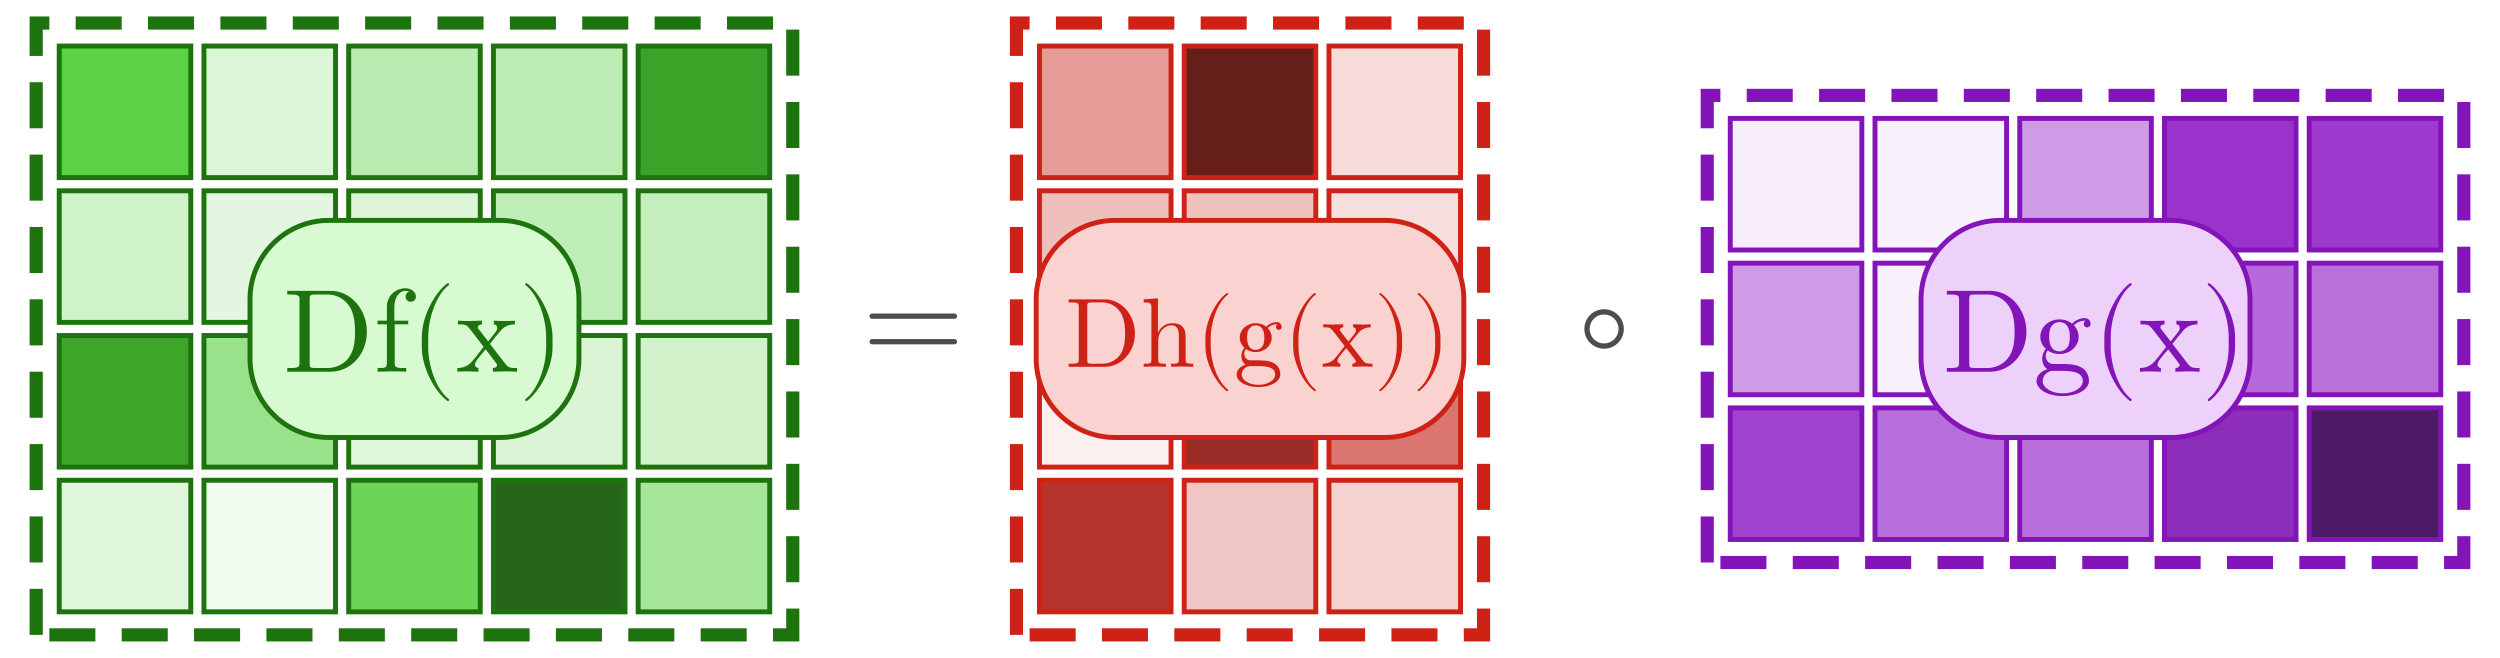
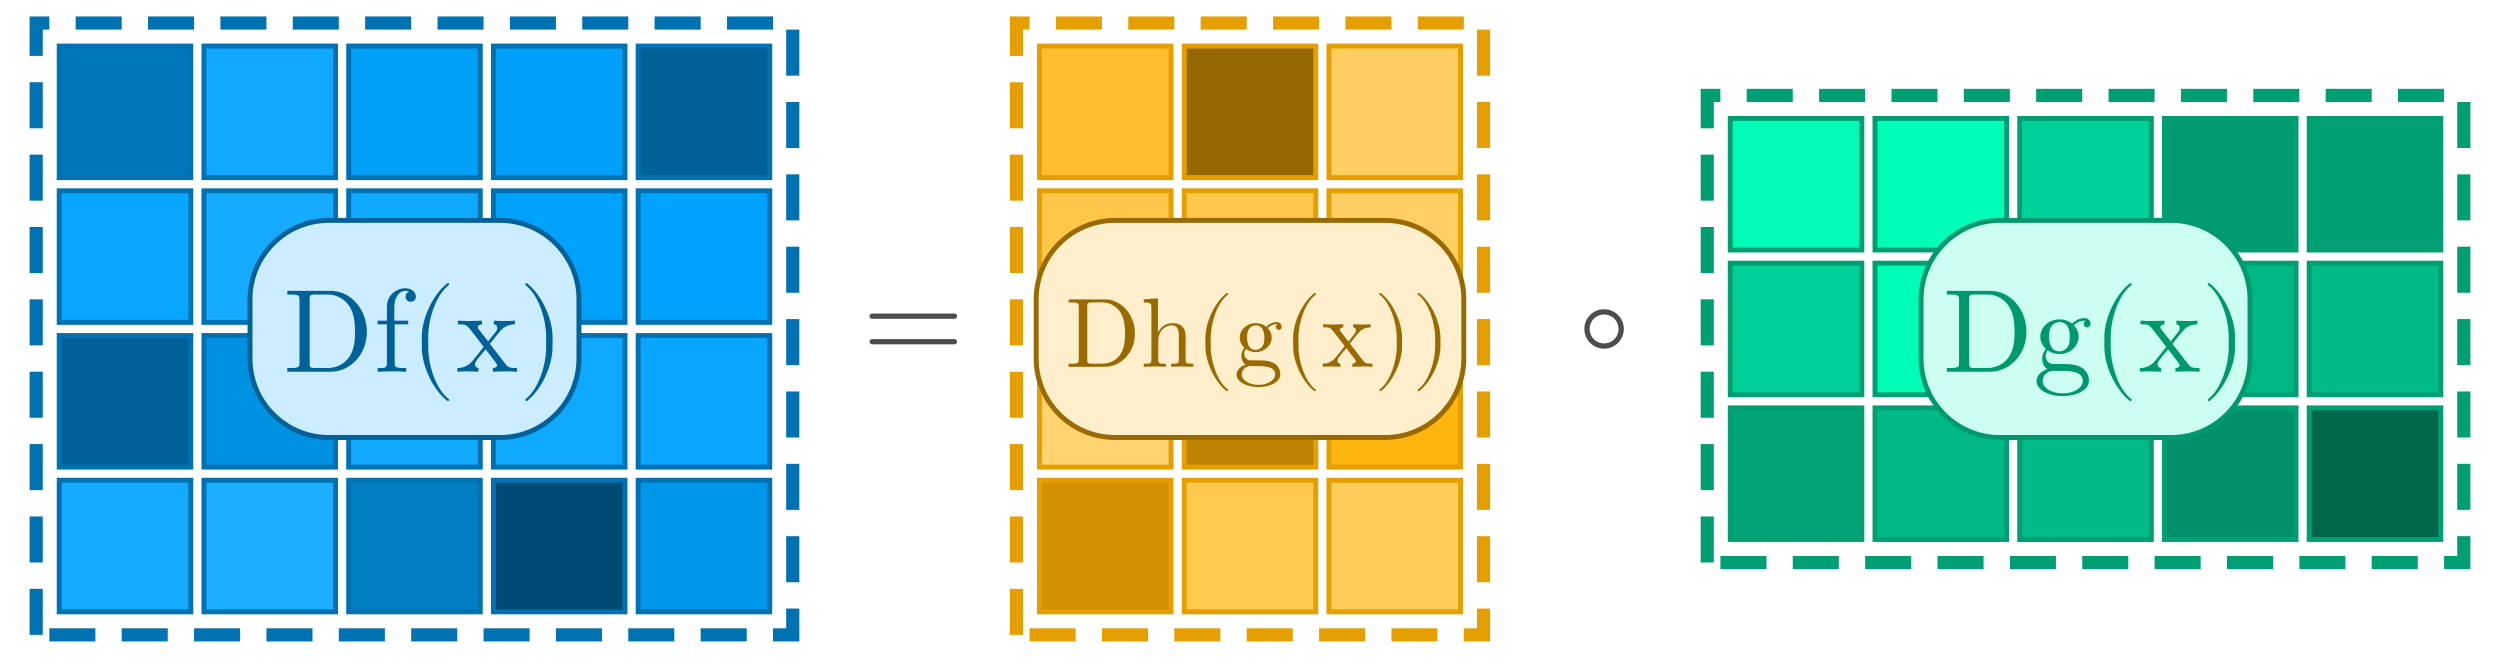
<svg xmlns="http://www.w3.org/2000/svg" xmlns:xlink="http://www.w3.org/1999/xlink" width="380" height="100" viewBox="0 0 380 100">
  <defs>
    <g>
      <g id="glyph-0-0">
        <path d="M 14.441 -6.941 C 14.441 -7.16 14.262 -7.34 14.039 -7.34 L 1.52 -7.34 C 1.301 -7.34 1.121 -7.16 1.121 -6.941 C 1.121 -6.719 1.301 -6.539 1.52 -6.539 L 14.039 -6.539 C 14.262 -6.539 14.441 -6.719 14.441 -6.941 Z M 14.441 -3.059 C 14.441 -3.281 14.262 -3.461 14.039 -3.461 L 1.52 -3.461 C 1.301 -3.461 1.121 -3.281 1.121 -3.059 C 1.121 -2.84 1.301 -2.66 1.52 -2.66 L 14.039 -2.66 C 14.262 -2.66 14.441 -2.84 14.441 -3.059 Z M 14.441 -3.059 " />
      </g>
      <g id="glyph-0-1">
        <path d="M 7.121 -5 C 7.121 -6.66 5.781 -8 4.121 -8 C 2.461 -8 1.121 -6.66 1.121 -5 C 1.121 -3.34 2.461 -2 4.121 -2 C 5.781 -2 7.121 -3.34 7.121 -5 Z M 6.32 -5 C 6.32 -3.781 5.34 -2.801 4.121 -2.801 C 2.898 -2.801 1.922 -3.781 1.922 -5 C 1.922 -6.219 2.898 -7.199 4.121 -7.199 C 5.34 -7.199 6.32 -6.219 6.32 -5 Z M 6.32 -5 " />
      </g>
      <g id="glyph-1-0">
        <path d="M 12.727 -6.047 C 12.727 -9.469 10.297 -12.293 7.219 -12.293 L 0.629 -12.293 L 0.629 -11.734 L 1.062 -11.734 C 2.449 -11.734 2.484 -11.539 2.484 -10.891 L 2.484 -1.402 C 2.484 -0.758 2.449 -0.559 1.062 -0.559 L 0.629 -0.559 L 0.629 0 L 7.219 0 C 10.242 0 12.727 -2.664 12.727 -6.047 Z M 10.926 -6.047 C 10.926 -4.051 10.586 -2.969 9.938 -2.09 C 9.574 -1.602 8.551 -0.559 6.73 -0.559 L 4.914 -0.559 C 4.066 -0.559 4.031 -0.684 4.031 -1.277 L 4.031 -11.016 C 4.031 -11.609 4.066 -11.734 4.914 -11.734 L 6.715 -11.734 C 7.828 -11.734 9.07 -11.34 9.988 -10.062 C 10.766 -9 10.926 -7.453 10.926 -6.047 Z M 10.926 -6.047 " />
      </g>
      <g id="glyph-1-1">
        <path d="M 6.426 -11.43 C 6.426 -12.098 5.762 -12.691 4.805 -12.691 C 3.547 -12.691 2.016 -11.734 2.016 -9.828 L 2.016 -7.758 L 0.594 -7.758 L 0.594 -7.199 L 2.016 -7.199 L 2.016 -1.367 C 2.016 -0.559 1.816 -0.559 0.613 -0.559 L 0.613 0 L 2.664 -0.055 C 3.383 -0.055 4.23 -0.055 4.949 0 L 4.949 -0.559 L 4.57 -0.559 C 3.238 -0.559 3.203 -0.758 3.203 -1.402 L 3.203 -7.199 L 5.258 -7.199 L 5.258 -7.758 L 3.148 -7.758 L 3.148 -9.848 C 3.148 -11.43 4.016 -12.293 4.805 -12.293 C 4.859 -12.293 5.129 -12.293 5.398 -12.168 C 5.184 -12.098 4.859 -11.863 4.859 -11.41 C 4.859 -10.996 5.148 -10.637 5.633 -10.637 C 6.156 -10.637 6.426 -10.996 6.426 -11.43 Z M 6.426 -11.43 " />
      </g>
      <g id="glyph-1-2">
        <path d="M 5.977 4.285 C 5.977 4.23 5.941 4.176 5.902 4.141 C 4.031 2.734 2.789 -0.863 2.789 -3.742 L 2.789 -5.258 C 2.789 -8.137 4.031 -11.734 5.902 -13.141 C 5.941 -13.176 5.977 -13.23 5.977 -13.285 C 5.977 -13.375 5.887 -13.465 5.797 -13.465 C 5.762 -13.465 5.723 -13.445 5.688 -13.43 C 3.707 -11.934 1.816 -8.336 1.816 -5.258 L 1.816 -3.742 C 1.816 -0.664 3.707 2.934 5.688 4.43 C 5.723 4.445 5.762 4.465 5.797 4.465 C 5.887 4.465 5.977 4.375 5.977 4.285 Z M 5.977 4.285 " />
      </g>
      <g id="glyph-1-3">
        <path d="M 9.289 0 L 9.289 -0.559 C 8.316 -0.559 7.992 -0.594 7.578 -1.117 L 5.164 -4.23 C 5.707 -4.914 6.391 -5.797 6.82 -6.266 C 7.379 -6.91 8.117 -7.184 8.965 -7.199 L 8.965 -7.758 C 8.496 -7.723 7.957 -7.703 7.488 -7.703 C 6.949 -7.703 5.992 -7.738 5.762 -7.758 L 5.762 -7.199 C 6.137 -7.164 6.281 -6.93 6.281 -6.641 C 6.281 -6.355 6.102 -6.121 6.012 -6.012 L 4.895 -4.609 L 3.492 -6.426 C 3.328 -6.605 3.328 -6.641 3.328 -6.75 C 3.328 -7.02 3.602 -7.184 3.961 -7.199 L 3.961 -7.758 L 2.016 -7.703 C 1.637 -7.703 0.793 -7.723 0.305 -7.758 L 0.305 -7.199 C 1.566 -7.199 1.586 -7.184 2.43 -6.102 L 4.211 -3.781 C 3.367 -2.699 3.367 -2.664 2.52 -1.637 C 1.656 -0.594 0.594 -0.559 0.215 -0.559 L 0.215 0 C 0.684 -0.035 1.242 -0.055 1.711 -0.055 L 3.422 0 L 3.422 -0.559 C 3.023 -0.613 2.898 -0.848 2.898 -1.117 C 2.898 -1.512 3.422 -2.105 4.52 -3.402 L 5.887 -1.602 C 6.031 -1.402 6.266 -1.117 6.266 -1.008 C 6.266 -0.848 6.102 -0.574 5.617 -0.559 L 5.617 0 L 7.559 -0.055 C 8.047 -0.055 8.746 -0.035 9.289 0 Z M 9.289 0 " />
      </g>
      <g id="glyph-1-4">
        <path d="M 5.184 -3.742 L 5.184 -5.258 C 5.184 -8.336 3.293 -11.934 1.312 -13.43 C 1.277 -13.445 1.242 -13.465 1.207 -13.465 C 1.117 -13.465 1.027 -13.375 1.027 -13.285 C 1.027 -13.23 1.062 -13.176 1.098 -13.141 C 2.969 -11.734 4.211 -8.137 4.211 -5.258 L 4.211 -3.742 C 4.211 -0.863 2.969 2.734 1.098 4.141 C 1.062 4.176 1.027 4.23 1.027 4.285 C 1.027 4.375 1.117 4.465 1.207 4.465 C 1.242 4.465 1.277 4.445 1.312 4.43 C 3.293 2.934 5.184 -0.664 5.184 -3.742 Z M 5.184 -3.742 " />
      </g>
      <g id="glyph-1-5">
        <path d="M 8.73 -7.273 C 8.73 -7.578 8.516 -8.152 7.812 -8.152 C 7.453 -8.152 6.66 -8.047 5.902 -7.309 C 5.148 -7.902 4.391 -7.957 3.996 -7.957 C 2.32 -7.957 1.078 -6.715 1.078 -5.328 C 1.078 -4.535 1.477 -3.852 1.926 -3.473 C 1.691 -3.203 1.367 -2.609 1.367 -1.98 C 1.367 -1.422 1.602 -0.738 2.16 -0.379 C 1.078 -0.07 0.504 0.703 0.504 1.422 C 0.504 2.719 2.285 3.707 4.48 3.707 C 6.605 3.707 8.477 2.789 8.477 1.387 C 8.477 0.758 8.227 -0.16 7.309 -0.664 C 6.355 -1.172 5.309 -1.172 4.211 -1.172 C 3.762 -1.172 2.988 -1.172 2.863 -1.188 C 2.285 -1.262 1.906 -1.816 1.906 -2.395 C 1.906 -2.465 1.906 -2.879 2.215 -3.238 C 2.914 -2.734 3.652 -2.684 3.996 -2.684 C 5.672 -2.684 6.91 -3.926 6.91 -5.309 C 6.91 -5.977 6.625 -6.641 6.176 -7.055 C 6.82 -7.668 7.469 -7.758 7.793 -7.758 C 7.793 -7.758 7.922 -7.758 7.973 -7.738 C 7.777 -7.668 7.688 -7.469 7.688 -7.254 C 7.688 -6.949 7.922 -6.73 8.207 -6.73 C 8.387 -6.73 8.73 -6.859 8.73 -7.273 Z M 5.562 -5.328 C 5.562 -4.844 5.543 -4.266 5.273 -3.816 C 5.129 -3.602 4.715 -3.098 3.996 -3.098 C 2.43 -3.098 2.43 -4.895 2.43 -5.309 C 2.43 -5.797 2.449 -6.371 2.719 -6.82 C 2.863 -7.039 3.277 -7.543 3.996 -7.543 C 5.562 -7.543 5.562 -5.742 5.562 -5.328 Z M 7.543 1.422 C 7.543 2.395 6.266 3.293 4.5 3.293 C 2.684 3.293 1.441 2.375 1.441 1.422 C 1.441 0.594 2.125 -0.07 2.914 -0.125 L 3.977 -0.125 C 5.527 -0.125 7.543 -0.125 7.543 1.422 Z M 7.543 1.422 " />
      </g>
      <g id="glyph-2-0">
        <path d="M 10.605 -5.039 C 10.605 -7.891 8.578 -10.246 6.016 -10.246 L 0.523 -10.246 L 0.523 -9.781 L 0.887 -9.781 C 2.039 -9.781 2.07 -9.613 2.07 -9.074 L 2.07 -1.172 C 2.07 -0.629 2.039 -0.465 0.887 -0.465 L 0.523 -0.465 L 0.523 0 L 6.016 0 C 8.535 0 10.605 -2.219 10.605 -5.039 Z M 9.105 -5.039 C 9.105 -3.375 8.82 -2.477 8.281 -1.738 C 7.98 -1.336 7.125 -0.465 5.609 -0.465 L 4.094 -0.465 C 3.391 -0.465 3.359 -0.57 3.359 -1.066 L 3.359 -9.18 C 3.359 -9.676 3.391 -9.781 4.094 -9.781 L 5.594 -9.781 C 6.523 -9.781 7.559 -9.449 8.324 -8.387 C 8.969 -7.5 9.105 -6.211 9.105 -5.039 Z M 9.105 -5.039 " />
      </g>
      <g id="glyph-2-1">
        <path d="M 8.023 0 L 8.023 -0.465 C 7.246 -0.465 6.871 -0.465 6.855 -0.914 L 6.855 -3.781 C 6.855 -5.07 6.855 -5.535 6.391 -6.074 C 6.18 -6.328 5.684 -6.629 4.816 -6.629 C 3.555 -6.629 2.895 -5.73 2.656 -5.191 L 2.641 -5.191 L 2.641 -10.41 L 0.48 -10.246 L 0.48 -9.781 C 1.531 -9.781 1.648 -9.676 1.648 -8.941 L 1.648 -1.141 C 1.648 -0.465 1.484 -0.465 0.48 -0.465 L 0.48 0 L 2.176 -0.047 L 3.855 0 L 3.855 -0.465 C 2.852 -0.465 2.684 -0.465 2.684 -1.141 L 2.684 -3.898 C 2.684 -5.461 3.75 -6.301 4.711 -6.301 C 5.656 -6.301 5.82 -5.488 5.82 -4.637 L 5.82 -1.141 C 5.82 -0.465 5.656 -0.465 4.648 -0.465 L 4.648 0 L 6.344 -0.047 Z M 8.023 0 " />
      </g>
      <g id="glyph-2-2">
        <path d="M 4.98 3.57 C 4.98 3.523 4.949 3.48 4.922 3.449 C 3.359 2.281 2.324 -0.719 2.324 -3.121 L 2.324 -4.379 C 2.324 -6.781 3.359 -9.781 4.922 -10.949 C 4.949 -10.98 4.98 -11.023 4.98 -11.07 C 4.98 -11.145 4.906 -11.219 4.828 -11.219 C 4.801 -11.219 4.77 -11.203 4.738 -11.191 C 3.09 -9.945 1.516 -6.945 1.516 -4.379 L 1.516 -3.121 C 1.516 -0.555 3.09 2.445 4.738 3.691 C 4.77 3.703 4.801 3.719 4.828 3.719 C 4.906 3.719 4.98 3.645 4.98 3.57 Z M 4.98 3.57 " />
      </g>
      <g id="glyph-2-3">
        <path d="M 7.273 -6.059 C 7.273 -6.316 7.094 -6.797 6.512 -6.797 C 6.211 -6.797 5.551 -6.703 4.922 -6.09 C 4.289 -6.586 3.66 -6.629 3.328 -6.629 C 1.934 -6.629 0.898 -5.594 0.898 -4.441 C 0.898 -3.781 1.23 -3.211 1.605 -2.895 C 1.41 -2.672 1.141 -2.176 1.141 -1.648 C 1.141 -1.184 1.336 -0.613 1.801 -0.316 C 0.898 -0.059 0.422 0.586 0.422 1.184 C 0.422 2.266 1.906 3.09 3.734 3.09 C 5.504 3.09 7.066 2.324 7.066 1.156 C 7.066 0.629 6.855 -0.137 6.09 -0.555 C 5.297 -0.977 4.426 -0.977 3.512 -0.977 C 3.137 -0.977 2.488 -0.977 2.387 -0.988 C 1.906 -1.051 1.59 -1.516 1.59 -1.996 C 1.59 -2.055 1.59 -2.398 1.844 -2.699 C 2.43 -2.281 3.047 -2.234 3.328 -2.234 C 4.727 -2.234 5.762 -3.27 5.762 -4.426 C 5.762 -4.98 5.52 -5.535 5.145 -5.879 C 5.684 -6.391 6.227 -6.465 6.496 -6.465 C 6.496 -6.465 6.602 -6.465 6.645 -6.449 C 6.48 -6.391 6.406 -6.227 6.406 -6.047 C 6.406 -5.789 6.602 -5.609 6.84 -5.609 C 6.988 -5.609 7.273 -5.715 7.273 -6.059 Z M 4.637 -4.441 C 4.637 -4.035 4.621 -3.555 4.395 -3.18 C 4.273 -3 3.93 -2.578 3.328 -2.578 C 2.023 -2.578 2.023 -4.078 2.023 -4.426 C 2.023 -4.828 2.039 -5.309 2.266 -5.684 C 2.387 -5.863 2.73 -6.285 3.328 -6.285 C 4.637 -6.285 4.637 -4.785 4.637 -4.441 Z M 6.285 1.184 C 6.285 1.996 5.219 2.746 3.75 2.746 C 2.234 2.746 1.199 1.98 1.199 1.184 C 1.199 0.496 1.77 -0.059 2.43 -0.105 L 3.316 -0.105 C 4.605 -0.105 6.285 -0.105 6.285 1.184 Z M 6.285 1.184 " />
      </g>
      <g id="glyph-2-4">
        <path d="M 7.738 0 L 7.738 -0.465 C 6.93 -0.465 6.66 -0.496 6.316 -0.93 L 4.305 -3.523 C 4.754 -4.094 5.324 -4.828 5.684 -5.219 C 6.148 -5.762 6.766 -5.984 7.469 -6 L 7.469 -6.465 C 7.078 -6.434 6.629 -6.422 6.238 -6.422 C 5.789 -6.422 4.996 -6.449 4.801 -6.465 L 4.801 -6 C 5.113 -5.969 5.234 -5.773 5.234 -5.535 C 5.234 -5.297 5.086 -5.102 5.012 -5.012 L 4.078 -3.84 L 2.91 -5.355 C 2.773 -5.504 2.773 -5.535 2.773 -5.625 C 2.773 -5.852 3 -5.984 3.301 -6 L 3.301 -6.465 L 1.68 -6.422 C 1.363 -6.422 0.66 -6.434 0.254 -6.465 L 0.254 -6 C 1.305 -6 1.32 -5.984 2.023 -5.086 L 3.512 -3.148 C 2.805 -2.25 2.805 -2.219 2.102 -1.363 C 1.379 -0.496 0.496 -0.465 0.18 -0.465 L 0.18 0 C 0.57 -0.031 1.035 -0.047 1.426 -0.047 L 2.852 0 L 2.852 -0.465 C 2.52 -0.512 2.414 -0.703 2.414 -0.93 C 2.414 -1.262 2.852 -1.754 3.766 -2.836 L 4.906 -1.336 C 5.023 -1.172 5.219 -0.93 5.219 -0.84 C 5.219 -0.703 5.086 -0.48 4.68 -0.465 L 4.68 0 L 6.301 -0.047 C 6.703 -0.047 7.289 -0.031 7.738 0 Z M 7.738 0 " />
      </g>
      <g id="glyph-2-5">
        <path d="M 4.32 -3.121 L 4.32 -4.379 C 4.32 -6.945 2.746 -9.945 1.094 -11.191 C 1.066 -11.203 1.035 -11.219 1.004 -11.219 C 0.93 -11.219 0.855 -11.145 0.855 -11.07 C 0.855 -11.023 0.887 -10.98 0.914 -10.949 C 2.477 -9.781 3.512 -6.781 3.512 -4.379 L 3.512 -3.121 C 3.512 -0.719 2.477 2.281 0.914 3.449 C 0.887 3.48 0.855 3.523 0.855 3.57 C 0.855 3.645 0.93 3.719 1.004 3.719 C 1.035 3.719 1.066 3.703 1.094 3.691 C 2.746 2.445 4.32 -0.555 4.32 -3.121 Z M 4.32 -3.121 " />
      </g>
    </g>
  </defs>
  <rect x="-38" y="-10" width="456" height="120" fill="rgb(100%, 100%, 100%)" fill-opacity="1" />
-   <path fill-rule="nonzero" fill="rgb(36.12%, 81.87%, 27.481%)" fill-opacity="1" stroke-width="0.75" stroke-linecap="butt" stroke-linejoin="miter" stroke="rgb(11.353%, 45%, 5%)" stroke-opacity="1" stroke-miterlimit="10" d="M 9 27 L 9 7 L 29 7 L 29 27 Z M 9 27 " />
-   <path fill-rule="nonzero" fill="rgb(86.223%, 96.09%, 84.36%)" fill-opacity="1" stroke-width="0.75" stroke-linecap="butt" stroke-linejoin="miter" stroke="rgb(11.353%, 45%, 5%)" stroke-opacity="1" stroke-miterlimit="10" d="M 31 27 L 31 7 L 51 7 L 51 27 Z M 31 27 " />
-   <path fill-rule="nonzero" fill="rgb(72.871%, 92.3%, 69.202%)" fill-opacity="1" stroke-width="0.75" stroke-linecap="butt" stroke-linejoin="miter" stroke="rgb(11.353%, 45%, 5%)" stroke-opacity="1" stroke-miterlimit="10" d="M 53 27 L 53 7 L 73 7 L 73 27 Z M 53 27 " />
-   <path fill-rule="nonzero" fill="rgb(73.992%, 92.619%, 70.475%)" fill-opacity="1" stroke-width="0.75" stroke-linecap="butt" stroke-linejoin="miter" stroke="rgb(11.353%, 45%, 5%)" stroke-opacity="1" stroke-miterlimit="10" d="M 75 27 L 75 7 L 95 7 L 95 27 Z M 75 27 " />
-   <path fill-rule="nonzero" fill="rgb(23.598%, 63.929%, 15.982%)" fill-opacity="1" stroke-width="0.75" stroke-linecap="butt" stroke-linejoin="miter" stroke="rgb(11.353%, 45%, 5%)" stroke-opacity="1" stroke-miterlimit="10" d="M 97 27 L 97 7 L 117 7 L 117 27 Z M 97 27 " />
-   <path fill-rule="nonzero" fill="rgb(81.588%, 94.775%, 79.098%)" fill-opacity="1" stroke-width="0.75" stroke-linecap="butt" stroke-linejoin="miter" stroke="rgb(11.353%, 45%, 5%)" stroke-opacity="1" stroke-miterlimit="10" d="M 9 49 L 9 29 L 29 29 L 29 49 Z M 9 49 " />
-   <path fill-rule="nonzero" fill="rgb(89.215%, 96.939%, 87.756%)" fill-opacity="1" stroke-width="0.75" stroke-linecap="butt" stroke-linejoin="miter" stroke="rgb(11.353%, 45%, 5%)" stroke-opacity="1" stroke-miterlimit="10" d="M 31 49 L 31 29 L 51 29 L 51 49 Z M 31 49 " />
-   <path fill-rule="nonzero" fill="rgb(86.166%, 96.074%, 84.295%)" fill-opacity="1" stroke-width="0.75" stroke-linecap="butt" stroke-linejoin="miter" stroke="rgb(11.353%, 45%, 5%)" stroke-opacity="1" stroke-miterlimit="10" d="M 53 49 L 53 29 L 73 29 L 73 49 Z M 53 49 " />
-   <path fill-rule="nonzero" fill="rgb(74.934%, 92.886%, 71.544%)" fill-opacity="1" stroke-width="0.75" stroke-linecap="butt" stroke-linejoin="miter" stroke="rgb(11.353%, 45%, 5%)" stroke-opacity="1" stroke-miterlimit="10" d="M 75 49 L 75 29 L 95 29 L 95 49 Z M 75 49 " />
-   <path fill-rule="nonzero" fill="rgb(76.878%, 93.438%, 73.751%)" fill-opacity="1" stroke-width="0.75" stroke-linecap="butt" stroke-linejoin="miter" stroke="rgb(11.353%, 45%, 5%)" stroke-opacity="1" stroke-miterlimit="10" d="M 97 49 L 97 29 L 117 29 L 117 49 Z M 97 49 " />
-   <path fill-rule="nonzero" fill="rgb(23.836%, 64.573%, 16.143%)" fill-opacity="1" stroke-width="0.75" stroke-linecap="butt" stroke-linejoin="miter" stroke="rgb(11.353%, 45%, 5%)" stroke-opacity="1" stroke-miterlimit="10" d="M 9 71 L 9 51 L 29 51 L 29 71 Z M 9 71 " />
-   <path fill-rule="nonzero" fill="rgb(59.872%, 88.611%, 54.445%)" fill-opacity="1" stroke-width="0.75" stroke-linecap="butt" stroke-linejoin="miter" stroke="rgb(11.353%, 45%, 5%)" stroke-opacity="1" stroke-miterlimit="10" d="M 31 71 L 31 51 L 51 51 L 51 71 Z M 31 71 " />
-   <path fill-rule="nonzero" fill="rgb(87.253%, 96.382%, 85.529%)" fill-opacity="1" stroke-width="0.75" stroke-linecap="butt" stroke-linejoin="miter" stroke="rgb(11.353%, 45%, 5%)" stroke-opacity="1" stroke-miterlimit="10" d="M 53 71 L 53 51 L 73 51 L 73 71 Z M 53 71 " />
-   <path fill-rule="nonzero" fill="rgb(85.349%, 95.842%, 83.368%)" fill-opacity="1" stroke-width="0.75" stroke-linecap="butt" stroke-linejoin="miter" stroke="rgb(11.353%, 45%, 5%)" stroke-opacity="1" stroke-miterlimit="10" d="M 75 71 L 75 51 L 95 51 L 95 71 Z M 75 71 " />
-   <path fill-rule="nonzero" fill="rgb(82.28%, 94.971%, 79.883%)" fill-opacity="1" stroke-width="0.75" stroke-linecap="butt" stroke-linejoin="miter" stroke="rgb(11.353%, 45%, 5%)" stroke-opacity="1" stroke-miterlimit="10" d="M 97 71 L 97 51 L 117 51 L 117 71 Z M 97 71 " />
-   <path fill-rule="nonzero" fill="rgb(88.383%, 96.703%, 86.812%)" fill-opacity="1" stroke-width="0.75" stroke-linecap="butt" stroke-linejoin="miter" stroke="rgb(11.353%, 45%, 5%)" stroke-opacity="1" stroke-miterlimit="10" d="M 9 93 L 9 73 L 29 73 L 29 93 Z M 9 93 " />
-   <path fill-rule="nonzero" fill="rgb(94.94%, 98.564%, 94.256%)" fill-opacity="1" stroke-width="0.75" stroke-linecap="butt" stroke-linejoin="miter" stroke="rgb(11.353%, 45%, 5%)" stroke-opacity="1" stroke-miterlimit="10" d="M 31 93 L 31 73 L 51 73 L 51 93 Z M 31 93 " />
-   <path fill-rule="nonzero" fill="rgb(42.204%, 83.597%, 34.388%)" fill-opacity="1" stroke-width="0.75" stroke-linecap="butt" stroke-linejoin="miter" stroke="rgb(11.353%, 45%, 5%)" stroke-opacity="1" stroke-miterlimit="10" d="M 53 93 L 53 73 L 73 73 L 73 93 Z M 53 93 " />
-   <path fill-rule="nonzero" fill="rgb(14.765%, 40%, 10%)" fill-opacity="1" stroke-width="0.75" stroke-linecap="butt" stroke-linejoin="miter" stroke="rgb(11.353%, 45%, 5%)" stroke-opacity="1" stroke-miterlimit="10" d="M 75 93 L 75 73 L 95 73 L 95 93 Z M 75 93 " />
-   <path fill-rule="nonzero" fill="rgb(65.128%, 90.103%, 60.412%)" fill-opacity="1" stroke-width="0.75" stroke-linecap="butt" stroke-linejoin="miter" stroke="rgb(11.353%, 45%, 5%)" stroke-opacity="1" stroke-miterlimit="10" d="M 97 93 L 97 73 L 117 73 L 117 93 Z M 97 93 " />
-   <path fill="none" stroke-width="2" stroke-linecap="butt" stroke-linejoin="miter" stroke="rgb(11.353%, 45%, 5%)" stroke-opacity="1" stroke-dasharray="7 4" stroke-miterlimit="10" d="M 5.5 96.5 L 5.5 3.5 L 120.5 3.5 L 120.5 96.5 Z M 5.5 96.5 " />
-   <path fill-rule="nonzero" fill="rgb(96.336%, 92.556%, 98.139%)" fill-opacity="1" stroke-width="0.75" stroke-linecap="butt" stroke-linejoin="miter" stroke="rgb(51.331%, 8%, 72%)" stroke-opacity="1" stroke-miterlimit="10" d="M 263 38 L 263 18 L 283 18 L 283 38 Z M 263 38 " />
-   <path fill-rule="nonzero" fill="rgb(97.545%, 95.012%, 98.753%)" fill-opacity="1" stroke-width="0.75" stroke-linecap="butt" stroke-linejoin="miter" stroke="rgb(51.331%, 8%, 72%)" stroke-opacity="1" stroke-miterlimit="10" d="M 285 38 L 285 18 L 305 18 L 305 38 Z M 285 38 " />
-   <path fill-rule="nonzero" fill="rgb(80.626%, 60.639%, 90.16%)" fill-opacity="1" stroke-width="0.75" stroke-linecap="butt" stroke-linejoin="miter" stroke="rgb(51.331%, 8%, 72%)" stroke-opacity="1" stroke-miterlimit="10" d="M 307 38 L 307 18 L 327 18 L 327 38 Z M 307 38 " />
-   <path fill-rule="nonzero" fill="rgb(60.575%, 19.984%, 79.937%)" fill-opacity="1" stroke-width="0.75" stroke-linecap="butt" stroke-linejoin="miter" stroke="rgb(51.331%, 8%, 72%)" stroke-opacity="1" stroke-miterlimit="10" d="M 329 38 L 329 18 L 349 18 L 349 38 Z M 329 38 " />
-   <path fill-rule="nonzero" fill="rgb(62.148%, 23.098%, 80.775%)" fill-opacity="1" stroke-width="0.75" stroke-linecap="butt" stroke-linejoin="miter" stroke="rgb(51.331%, 8%, 72%)" stroke-opacity="1" stroke-miterlimit="10" d="M 351 38 L 351 18 L 371 18 L 371 38 Z M 351 38 " />
-   <path fill-rule="nonzero" fill="rgb(80.735%, 60.861%, 90.215%)" fill-opacity="1" stroke-width="0.75" stroke-linecap="butt" stroke-linejoin="miter" stroke="rgb(51.331%, 8%, 72%)" stroke-opacity="1" stroke-miterlimit="10" d="M 263 60 L 263 40 L 283 40 L 283 60 Z M 263 60 " />
-   <path fill-rule="nonzero" fill="rgb(97.277%, 94.467%, 98.617%)" fill-opacity="1" stroke-width="0.75" stroke-linecap="butt" stroke-linejoin="miter" stroke="rgb(51.331%, 8%, 72%)" stroke-opacity="1" stroke-miterlimit="10" d="M 285 60 L 285 40 L 305 40 L 305 60 Z M 285 60 " />
-   <path fill-rule="nonzero" fill="rgb(79.353%, 58.052%, 89.513%)" fill-opacity="1" stroke-width="0.75" stroke-linecap="butt" stroke-linejoin="miter" stroke="rgb(51.331%, 8%, 72%)" stroke-opacity="1" stroke-miterlimit="10" d="M 307 60 L 307 40 L 327 40 L 327 60 Z M 307 60 " />
-   <path fill-rule="nonzero" fill="rgb(71.125%, 41.336%, 85.334%)" fill-opacity="1" stroke-width="0.75" stroke-linecap="butt" stroke-linejoin="miter" stroke="rgb(51.331%, 8%, 72%)" stroke-opacity="1" stroke-miterlimit="10" d="M 329 60 L 329 40 L 349 40 L 349 60 Z M 329 60 " />
-   <path fill-rule="nonzero" fill="rgb(72.377%, 43.879%, 85.97%)" fill-opacity="1" stroke-width="0.75" stroke-linecap="butt" stroke-linejoin="miter" stroke="rgb(51.331%, 8%, 72%)" stroke-opacity="1" stroke-miterlimit="10" d="M 351 60 L 351 40 L 371 40 L 371 60 Z M 351 60 " />
-   <path fill-rule="nonzero" fill="rgb(63.7%, 26.25%, 81.563%)" fill-opacity="1" stroke-width="0.75" stroke-linecap="butt" stroke-linejoin="miter" stroke="rgb(51.331%, 8%, 72%)" stroke-opacity="1" stroke-miterlimit="10" d="M 263 82 L 263 62 L 283 62 L 283 82 Z M 263 82 " />
-   <path fill-rule="nonzero" fill="rgb(71.751%, 42.608%, 85.652%)" fill-opacity="1" stroke-width="0.75" stroke-linecap="butt" stroke-linejoin="miter" stroke="rgb(51.331%, 8%, 72%)" stroke-opacity="1" stroke-miterlimit="10" d="M 285 82 L 285 62 L 305 62 L 305 82 Z M 285 82 " />
-   <path fill-rule="nonzero" fill="rgb(72.06%, 43.236%, 85.809%)" fill-opacity="1" stroke-width="0.75" stroke-linecap="butt" stroke-linejoin="miter" stroke="rgb(51.331%, 8%, 72%)" stroke-opacity="1" stroke-miterlimit="10" d="M 307 82 L 307 62 L 327 62 L 327 82 Z M 307 82 " />
-   <path fill-rule="nonzero" fill="rgb(54.892%, 18.109%, 72.436%)" fill-opacity="1" stroke-width="0.75" stroke-linecap="butt" stroke-linejoin="miter" stroke="rgb(51.331%, 8%, 72%)" stroke-opacity="1" stroke-miterlimit="10" d="M 329 82 L 329 62 L 349 62 L 349 82 Z M 329 82 " />
-   <path fill-rule="nonzero" fill="rgb(30.312%, 10%, 40%)" fill-opacity="1" stroke-width="0.75" stroke-linecap="butt" stroke-linejoin="miter" stroke="rgb(51.331%, 8%, 72%)" stroke-opacity="1" stroke-miterlimit="10" d="M 351 82 L 351 62 L 371 62 L 371 82 Z M 351 82 " />
-   <path fill="none" stroke-width="2" stroke-linecap="butt" stroke-linejoin="miter" stroke="rgb(51.331%, 8%, 72%)" stroke-opacity="1" stroke-dasharray="7 4" stroke-miterlimit="10" d="M 259.5 85.5 L 259.5 14.5 L 374.5 14.5 L 374.5 85.5 Z M 259.5 85.5 " />
-   <path fill-rule="nonzero" fill="rgb(89.836%, 61.133%, 59.342%)" fill-opacity="1" stroke-width="0.75" stroke-linecap="butt" stroke-linejoin="miter" stroke="rgb(81%, 13.228%, 9%)" stroke-opacity="1" stroke-miterlimit="10" d="M 158 27 L 158 7 L 178 7 L 178 27 Z M 158 27 " />
-   <path fill-rule="nonzero" fill="rgb(40%, 11.762%, 10%)" fill-opacity="1" stroke-width="0.75" stroke-linecap="butt" stroke-linejoin="miter" stroke="rgb(81%, 13.228%, 9%)" stroke-opacity="1" stroke-miterlimit="10" d="M 180 27 L 180 7 L 200 7 L 200 27 Z M 180 27 " />
-   <path fill-rule="nonzero" fill="rgb(96.281%, 85.781%, 85.125%)" fill-opacity="1" stroke-width="0.75" stroke-linecap="butt" stroke-linejoin="miter" stroke="rgb(81%, 13.228%, 9%)" stroke-opacity="1" stroke-miterlimit="10" d="M 202 27 L 202 7 L 222 7 L 222 27 Z M 202 27 " />
-   <path fill-rule="nonzero" fill="rgb(93.461%, 74.997%, 73.845%)" fill-opacity="1" stroke-width="0.75" stroke-linecap="butt" stroke-linejoin="miter" stroke="rgb(81%, 13.228%, 9%)" stroke-opacity="1" stroke-miterlimit="10" d="M 158 49 L 158 29 L 178 29 L 178 49 Z M 158 49 " />
-   <path fill-rule="nonzero" fill="rgb(93.78%, 76.218%, 75.122%)" fill-opacity="1" stroke-width="0.75" stroke-linecap="butt" stroke-linejoin="miter" stroke="rgb(81%, 13.228%, 9%)" stroke-opacity="1" stroke-miterlimit="10" d="M 180 49 L 180 29 L 200 29 L 200 49 Z M 180 49 " />
-   <path fill-rule="nonzero" fill="rgb(96.684%, 87.322%, 86.737%)" fill-opacity="1" stroke-width="0.75" stroke-linecap="butt" stroke-linejoin="miter" stroke="rgb(81%, 13.228%, 9%)" stroke-opacity="1" stroke-miterlimit="10" d="M 202 49 L 202 29 L 222 29 L 222 49 Z M 202 49 " />
-   <path fill-rule="nonzero" fill="rgb(98.406%, 93.904%, 93.623%)" fill-opacity="1" stroke-width="0.75" stroke-linecap="butt" stroke-linejoin="miter" stroke="rgb(81%, 13.228%, 9%)" stroke-opacity="1" stroke-miterlimit="10" d="M 158 71 L 158 51 L 178 51 L 178 71 Z M 158 71 " />
-   <path fill-rule="nonzero" fill="rgb(60.426%, 17.768%, 15.106%)" fill-opacity="1" stroke-width="0.75" stroke-linecap="butt" stroke-linejoin="miter" stroke="rgb(81%, 13.228%, 9%)" stroke-opacity="1" stroke-miterlimit="10" d="M 180 71 L 180 51 L 200 51 L 200 71 Z M 180 71 " />
-   <path fill-rule="nonzero" fill="rgb(85.856%, 45.918%, 43.426%)" fill-opacity="1" stroke-width="0.75" stroke-linecap="butt" stroke-linejoin="miter" stroke="rgb(81%, 13.228%, 9%)" stroke-opacity="1" stroke-miterlimit="10" d="M 202 71 L 202 51 L 222 51 L 222 71 Z M 202 71 " />
-   <path fill-rule="nonzero" fill="rgb(71.108%, 20.909%, 17.777%)" fill-opacity="1" stroke-width="0.75" stroke-linecap="butt" stroke-linejoin="miter" stroke="rgb(81%, 13.228%, 9%)" stroke-opacity="1" stroke-miterlimit="10" d="M 158 93 L 158 73 L 178 73 L 178 93 Z M 158 93 " />
-   <path fill-rule="nonzero" fill="rgb(94.197%, 77.812%, 76.789%)" fill-opacity="1" stroke-width="0.75" stroke-linecap="butt" stroke-linejoin="miter" stroke="rgb(81%, 13.228%, 9%)" stroke-opacity="1" stroke-miterlimit="10" d="M 180 93 L 180 73 L 200 73 L 200 93 Z M 180 93 " />
-   <path fill-rule="nonzero" fill="rgb(95.405%, 82.431%, 81.622%)" fill-opacity="1" stroke-width="0.75" stroke-linecap="butt" stroke-linejoin="miter" stroke="rgb(81%, 13.228%, 9%)" stroke-opacity="1" stroke-miterlimit="10" d="M 202 93 L 202 73 L 222 73 L 222 93 Z M 202 93 " />
-   <path fill="none" stroke-width="2" stroke-linecap="butt" stroke-linejoin="miter" stroke="rgb(81%, 13.228%, 9%)" stroke-opacity="1" stroke-dasharray="7 4" stroke-miterlimit="10" d="M 154.5 96.5 L 154.5 3.5 L 225.5 3.5 L 225.5 96.5 Z M 154.5 96.5 " />
+   <path fill-rule="nonzero" fill="rgb(0%, 46.748%, 72.992%)" fill-opacity="1" stroke-width="0.75" stroke-linecap="butt" stroke-linejoin="miter" stroke="rgb(0%, 44.706%, 69.804%)" stroke-opacity="1" stroke-miterlimit="10" d="M 9 27 L 9 7 L 29 7 L 29 27 Z M 9 27 " />
+   <path fill-rule="nonzero" fill="rgb(6.079%, 66.23%, 100%)" fill-opacity="1" stroke-width="0.75" stroke-linecap="butt" stroke-linejoin="miter" stroke="rgb(0%, 44.706%, 69.804%)" stroke-opacity="1" stroke-miterlimit="10" d="M 31 27 L 31 7 L 51 7 L 51 27 Z M 31 27 " />
+   <path fill-rule="nonzero" fill="rgb(0%, 62.291%, 97.261%)" fill-opacity="1" stroke-width="0.75" stroke-linecap="butt" stroke-linejoin="miter" stroke="rgb(0%, 44.706%, 69.804%)" stroke-opacity="1" stroke-miterlimit="10" d="M 53 27 L 53 7 L 73 7 L 73 27 Z M 53 27 " />
+   <path fill-rule="nonzero" fill="rgb(0%, 62.765%, 98.002%)" fill-opacity="1" stroke-width="0.75" stroke-linecap="butt" stroke-linejoin="miter" stroke="rgb(0%, 44.706%, 69.804%)" stroke-opacity="1" stroke-miterlimit="10" d="M 75 27 L 75 7 L 95 7 L 95 27 Z M 75 27 " />
+   <path fill-rule="nonzero" fill="rgb(0%, 37.974%, 59.292%)" fill-opacity="1" stroke-width="0.75" stroke-linecap="butt" stroke-linejoin="miter" stroke="rgb(0%, 44.706%, 69.804%)" stroke-opacity="1" stroke-miterlimit="10" d="M 97 27 L 97 7 L 117 7 L 117 27 Z M 97 27 " />
+   <path fill-rule="nonzero" fill="rgb(3.018%, 65.13%, 100%)" fill-opacity="1" stroke-width="0.75" stroke-linecap="butt" stroke-linejoin="miter" stroke="rgb(0%, 44.706%, 69.804%)" stroke-opacity="1" stroke-miterlimit="10" d="M 9 49 L 9 29 L 29 29 L 29 49 Z M 9 49 " />
+   <path fill-rule="nonzero" fill="rgb(8.054%, 66.941%, 100%)" fill-opacity="1" stroke-width="0.75" stroke-linecap="butt" stroke-linejoin="miter" stroke="rgb(0%, 44.706%, 69.804%)" stroke-opacity="1" stroke-miterlimit="10" d="M 31 49 L 31 29 L 51 29 L 51 49 Z M 31 49 " />
+   <path fill-rule="nonzero" fill="rgb(6.041%, 66.217%, 100%)" fill-opacity="1" stroke-width="0.75" stroke-linecap="butt" stroke-linejoin="miter" stroke="rgb(0%, 44.706%, 69.804%)" stroke-opacity="1" stroke-miterlimit="10" d="M 53 49 L 53 29 L 73 29 L 73 49 Z M 53 49 " />
+   <path fill-rule="nonzero" fill="rgb(0%, 63.163%, 98.623%)" fill-opacity="1" stroke-width="0.75" stroke-linecap="butt" stroke-linejoin="miter" stroke="rgb(0%, 44.706%, 69.804%)" stroke-opacity="1" stroke-miterlimit="10" d="M 75 49 L 75 29 L 95 29 L 95 49 Z M 75 49 " />
+   <path fill-rule="nonzero" fill="rgb(0%, 63.986%, 99.907%)" fill-opacity="1" stroke-width="0.75" stroke-linecap="butt" stroke-linejoin="miter" stroke="rgb(0%, 44.706%, 69.804%)" stroke-opacity="1" stroke-miterlimit="10" d="M 97 49 L 97 29 L 117 29 L 117 49 Z M 97 49 " />
+   <path fill-rule="nonzero" fill="rgb(0%, 38.213%, 59.667%)" fill-opacity="1" stroke-width="0.75" stroke-linecap="butt" stroke-linejoin="miter" stroke="rgb(0%, 44.706%, 69.804%)" stroke-opacity="1" stroke-miterlimit="10" d="M 9 71 L 9 51 L 29 51 L 29 71 Z M 9 71 " />
+   <path fill-rule="nonzero" fill="rgb(0%, 56.793%, 88.677%)" fill-opacity="1" stroke-width="0.75" stroke-linecap="butt" stroke-linejoin="miter" stroke="rgb(0%, 44.706%, 69.804%)" stroke-opacity="1" stroke-miterlimit="10" d="M 31 71 L 31 51 L 51 51 L 51 71 Z M 31 71 " />
+   <path fill-rule="nonzero" fill="rgb(6.759%, 66.475%, 100%)" fill-opacity="1" stroke-width="0.75" stroke-linecap="butt" stroke-linejoin="miter" stroke="rgb(0%, 44.706%, 69.804%)" stroke-opacity="1" stroke-miterlimit="10" d="M 53 71 L 53 51 L 73 51 L 73 71 Z M 53 71 " />
+   <path fill-rule="nonzero" fill="rgb(5.502%, 66.023%, 100%)" fill-opacity="1" stroke-width="0.75" stroke-linecap="butt" stroke-linejoin="miter" stroke="rgb(0%, 44.706%, 69.804%)" stroke-opacity="1" stroke-miterlimit="10" d="M 75 71 L 75 51 L 95 51 L 95 71 Z M 75 71 " />
+   <path fill-rule="nonzero" fill="rgb(3.475%, 65.294%, 100%)" fill-opacity="1" stroke-width="0.75" stroke-linecap="butt" stroke-linejoin="miter" stroke="rgb(0%, 44.706%, 69.804%)" stroke-opacity="1" stroke-miterlimit="10" d="M 97 71 L 97 51 L 117 51 L 117 71 Z M 97 71 " />
+   <path fill-rule="nonzero" fill="rgb(7.505%, 66.743%, 100%)" fill-opacity="1" stroke-width="0.75" stroke-linecap="butt" stroke-linejoin="miter" stroke="rgb(0%, 44.706%, 69.804%)" stroke-opacity="1" stroke-miterlimit="10" d="M 9 93 L 9 73 L 29 73 L 29 93 Z M 9 93 " />
+   <path fill-rule="nonzero" fill="rgb(11.835%, 68.3%, 100%)" fill-opacity="1" stroke-width="0.75" stroke-linecap="butt" stroke-linejoin="miter" stroke="rgb(0%, 44.706%, 69.804%)" stroke-opacity="1" stroke-miterlimit="10" d="M 31 93 L 31 73 L 51 73 L 51 93 Z M 31 93 " />
+   <path fill-rule="nonzero" fill="rgb(0%, 49.321%, 77.01%)" fill-opacity="1" stroke-width="0.75" stroke-linecap="butt" stroke-linejoin="miter" stroke="rgb(0%, 44.706%, 69.804%)" stroke-opacity="1" stroke-miterlimit="10" d="M 53 93 L 53 73 L 73 73 L 73 93 Z M 53 93 " />
+   <path fill-rule="nonzero" fill="rgb(0%, 29.059%, 45.373%)" fill-opacity="1" stroke-width="0.75" stroke-linecap="butt" stroke-linejoin="miter" stroke="rgb(0%, 44.706%, 69.804%)" stroke-opacity="1" stroke-miterlimit="10" d="M 75 93 L 75 73 L 95 73 L 95 93 Z M 75 93 " />
+   <path fill-rule="nonzero" fill="rgb(0%, 59.016%, 92.148%)" fill-opacity="1" stroke-width="0.75" stroke-linecap="butt" stroke-linejoin="miter" stroke="rgb(0%, 44.706%, 69.804%)" stroke-opacity="1" stroke-miterlimit="10" d="M 97 93 L 97 73 L 117 73 L 117 93 Z M 97 93 " />
+   <path fill="none" stroke-width="2" stroke-linecap="butt" stroke-linejoin="miter" stroke="rgb(0%, 44.706%, 69.804%)" stroke-opacity="1" stroke-dasharray="7 4" stroke-miterlimit="10" d="M 5.5 96.5 L 5.5 3.5 L 120.5 3.5 L 120.5 96.5 Z M 5.5 96.5 " />
+   <path fill-rule="nonzero" fill="rgb(0%, 98.392%, 71.614%)" fill-opacity="1" stroke-width="0.75" stroke-linecap="butt" stroke-linejoin="miter" stroke="rgb(0%, 61.961%, 45.098%)" stroke-opacity="1" stroke-miterlimit="10" d="M 263 38 L 263 18 L 283 18 L 283 38 Z M 263 38 " />
+   <path fill-rule="nonzero" fill="rgb(0%, 99.66%, 72.537%)" fill-opacity="1" stroke-width="0.75" stroke-linecap="butt" stroke-linejoin="miter" stroke="rgb(0%, 61.961%, 45.098%)" stroke-opacity="1" stroke-miterlimit="10" d="M 285 38 L 285 18 L 305 18 L 305 38 Z M 285 38 " />
+   <path fill-rule="nonzero" fill="rgb(0%, 81.912%, 59.619%)" fill-opacity="1" stroke-width="0.75" stroke-linecap="butt" stroke-linejoin="miter" stroke="rgb(0%, 61.961%, 45.098%)" stroke-opacity="1" stroke-miterlimit="10" d="M 307 38 L 307 18 L 327 18 L 327 38 Z M 307 38 " />
+   <path fill-rule="nonzero" fill="rgb(0%, 60.895%, 44.323%)" fill-opacity="1" stroke-width="0.75" stroke-linecap="butt" stroke-linejoin="miter" stroke="rgb(0%, 61.961%, 45.098%)" stroke-opacity="1" stroke-miterlimit="10" d="M 329 38 L 329 18 L 349 18 L 349 38 Z M 329 38 " />
+   <path fill-rule="nonzero" fill="rgb(0%, 62.528%, 45.511%)" fill-opacity="1" stroke-width="0.75" stroke-linecap="butt" stroke-linejoin="miter" stroke="rgb(0%, 61.961%, 45.098%)" stroke-opacity="1" stroke-miterlimit="10" d="M 351 38 L 351 18 L 371 18 L 371 38 Z M 351 38 " />
+   <path fill-rule="nonzero" fill="rgb(0%, 82.026%, 59.703%)" fill-opacity="1" stroke-width="0.75" stroke-linecap="butt" stroke-linejoin="miter" stroke="rgb(0%, 61.961%, 45.098%)" stroke-opacity="1" stroke-miterlimit="10" d="M 263 60 L 263 40 L 283 40 L 283 60 Z M 263 60 " />
+   <path fill-rule="nonzero" fill="rgb(0%, 99.378%, 72.332%)" fill-opacity="1" stroke-width="0.75" stroke-linecap="butt" stroke-linejoin="miter" stroke="rgb(0%, 61.961%, 45.098%)" stroke-opacity="1" stroke-miterlimit="10" d="M 285 60 L 285 40 L 305 40 L 305 60 Z M 285 60 " />
+   <path fill-rule="nonzero" fill="rgb(0%, 80.576%, 58.647%)" fill-opacity="1" stroke-width="0.75" stroke-linecap="butt" stroke-linejoin="miter" stroke="rgb(0%, 61.961%, 45.098%)" stroke-opacity="1" stroke-miterlimit="10" d="M 307 60 L 307 40 L 327 40 L 327 60 Z M 307 60 " />
+   <path fill-rule="nonzero" fill="rgb(0%, 71.945%, 52.365%)" fill-opacity="1" stroke-width="0.75" stroke-linecap="butt" stroke-linejoin="miter" stroke="rgb(0%, 61.961%, 45.098%)" stroke-opacity="1" stroke-miterlimit="10" d="M 329 60 L 329 40 L 349 40 L 349 60 Z M 329 60 " />
+   <path fill-rule="nonzero" fill="rgb(0%, 73.258%, 53.321%)" fill-opacity="1" stroke-width="0.75" stroke-linecap="butt" stroke-linejoin="miter" stroke="rgb(0%, 61.961%, 45.098%)" stroke-opacity="1" stroke-miterlimit="10" d="M 351 60 L 351 40 L 371 40 L 371 60 Z M 351 60 " />
+   <path fill-rule="nonzero" fill="rgb(0%, 64.155%, 46.695%)" fill-opacity="1" stroke-width="0.75" stroke-linecap="butt" stroke-linejoin="miter" stroke="rgb(0%, 61.961%, 45.098%)" stroke-opacity="1" stroke-miterlimit="10" d="M 263 82 L 263 62 L 283 62 L 283 82 Z M 263 82 " />
+   <path fill-rule="nonzero" fill="rgb(0%, 72.602%, 52.843%)" fill-opacity="1" stroke-width="0.75" stroke-linecap="butt" stroke-linejoin="miter" stroke="rgb(0%, 61.961%, 45.098%)" stroke-opacity="1" stroke-miterlimit="10" d="M 285 82 L 285 62 L 305 62 L 305 82 Z M 285 82 " />
+   <path fill-rule="nonzero" fill="rgb(0%, 72.926%, 53.079%)" fill-opacity="1" stroke-width="0.75" stroke-linecap="butt" stroke-linejoin="miter" stroke="rgb(0%, 61.961%, 45.098%)" stroke-opacity="1" stroke-miterlimit="10" d="M 307 82 L 307 62 L 327 62 L 327 82 Z M 307 82 " />
+   <path fill-rule="nonzero" fill="rgb(0%, 57.023%, 41.504%)" fill-opacity="1" stroke-width="0.75" stroke-linecap="butt" stroke-linejoin="miter" stroke="rgb(0%, 61.961%, 45.098%)" stroke-opacity="1" stroke-miterlimit="10" d="M 329 82 L 329 62 L 349 62 L 349 82 Z M 329 82 " />
+   <path fill-rule="nonzero" fill="rgb(0%, 40.275%, 29.314%)" fill-opacity="1" stroke-width="0.75" stroke-linecap="butt" stroke-linejoin="miter" stroke="rgb(0%, 61.961%, 45.098%)" stroke-opacity="1" stroke-miterlimit="10" d="M 351 82 L 351 62 L 371 62 L 371 82 Z M 351 82 " />
+   <path fill="none" stroke-width="2" stroke-linecap="butt" stroke-linejoin="miter" stroke="rgb(0%, 61.961%, 45.098%)" stroke-opacity="1" stroke-dasharray="7 4" stroke-miterlimit="10" d="M 259.5 85.5 L 259.5 14.5 L 374.5 14.5 L 374.5 85.5 Z M 259.5 85.5 " />
+   <path fill-rule="nonzero" fill="rgb(100%, 74.768%, 18.264%)" fill-opacity="1" stroke-width="0.75" stroke-linecap="butt" stroke-linejoin="miter" stroke="rgb(90.196%, 62.353%, 0%)" stroke-opacity="1" stroke-miterlimit="10" d="M 158 27 L 158 7 L 178 7 L 178 27 Z M 158 27 " />
+   <path fill-rule="nonzero" fill="rgb(58.627%, 40.529%, 0%)" fill-opacity="1" stroke-width="0.75" stroke-linecap="butt" stroke-linejoin="miter" stroke="rgb(90.196%, 62.353%, 0%)" stroke-opacity="1" stroke-miterlimit="10" d="M 180 27 L 180 7 L 200 7 L 200 27 Z M 180 27 " />
+   <path fill-rule="nonzero" fill="rgb(100%, 80.751%, 37.643%)" fill-opacity="1" stroke-width="0.75" stroke-linecap="butt" stroke-linejoin="miter" stroke="rgb(90.196%, 62.353%, 0%)" stroke-opacity="1" stroke-miterlimit="10" d="M 202 27 L 202 7 L 222 7 L 222 27 Z M 202 27 " />
+   <path fill-rule="nonzero" fill="rgb(100%, 78.133%, 29.165%)" fill-opacity="1" stroke-width="0.75" stroke-linecap="butt" stroke-linejoin="miter" stroke="rgb(90.196%, 62.353%, 0%)" stroke-opacity="1" stroke-miterlimit="10" d="M 158 49 L 158 29 L 178 29 L 178 49 Z M 158 49 " />
+   <path fill-rule="nonzero" fill="rgb(100%, 78.43%, 30.124%)" fill-opacity="1" stroke-width="0.75" stroke-linecap="butt" stroke-linejoin="miter" stroke="rgb(90.196%, 62.353%, 0%)" stroke-opacity="1" stroke-miterlimit="10" d="M 180 49 L 180 29 L 200 29 L 200 49 Z M 180 49 " />
+   <path fill-rule="nonzero" fill="rgb(100%, 81.125%, 38.855%)" fill-opacity="1" stroke-width="0.75" stroke-linecap="butt" stroke-linejoin="miter" stroke="rgb(90.196%, 62.353%, 0%)" stroke-opacity="1" stroke-miterlimit="10" d="M 202 49 L 202 29 L 222 29 L 222 49 Z M 202 49 " />
+   <path fill-rule="nonzero" fill="rgb(100%, 82.722%, 44.03%)" fill-opacity="1" stroke-width="0.75" stroke-linecap="butt" stroke-linejoin="miter" stroke="rgb(90.196%, 62.353%, 0%)" stroke-opacity="1" stroke-miterlimit="10" d="M 158 71 L 158 51 L 178 51 L 178 71 Z M 158 71 " />
+   <path fill-rule="nonzero" fill="rgb(73.98%, 51.143%, 0%)" fill-opacity="1" stroke-width="0.75" stroke-linecap="butt" stroke-linejoin="miter" stroke="rgb(90.196%, 62.353%, 0%)" stroke-opacity="1" stroke-miterlimit="10" d="M 180 71 L 180 51 L 200 51 L 200 71 Z M 180 71 " />
+   <path fill-rule="nonzero" fill="rgb(100%, 71.075%, 6.3%)" fill-opacity="1" stroke-width="0.75" stroke-linecap="butt" stroke-linejoin="miter" stroke="rgb(90.196%, 62.353%, 0%)" stroke-opacity="1" stroke-miterlimit="10" d="M 202 71 L 202 51 L 222 51 L 222 71 Z M 202 71 " />
+   <path fill-rule="nonzero" fill="rgb(82.01%, 56.694%, 0%)" fill-opacity="1" stroke-width="0.75" stroke-linecap="butt" stroke-linejoin="miter" stroke="rgb(90.196%, 62.353%, 0%)" stroke-opacity="1" stroke-miterlimit="10" d="M 158 93 L 158 73 L 178 73 L 178 93 Z M 158 93 " />
+   <path fill-rule="nonzero" fill="rgb(100%, 78.817%, 31.378%)" fill-opacity="1" stroke-width="0.75" stroke-linecap="butt" stroke-linejoin="miter" stroke="rgb(90.196%, 62.353%, 0%)" stroke-opacity="1" stroke-miterlimit="10" d="M 180 93 L 180 73 L 200 73 L 200 93 Z M 180 93 " />
+   <path fill-rule="nonzero" fill="rgb(100%, 79.938%, 35.01%)" fill-opacity="1" stroke-width="0.75" stroke-linecap="butt" stroke-linejoin="miter" stroke="rgb(90.196%, 62.353%, 0%)" stroke-opacity="1" stroke-miterlimit="10" d="M 202 93 L 202 73 L 222 73 L 222 93 Z M 202 93 " />
+   <path fill="none" stroke-width="2" stroke-linecap="butt" stroke-linejoin="miter" stroke="rgb(90.196%, 62.353%, 0%)" stroke-opacity="1" stroke-dasharray="7 4" stroke-miterlimit="10" d="M 154.5 96.5 L 154.5 3.5 L 225.5 3.5 L 225.5 96.5 Z M 154.5 96.5 " />
  <g fill="rgb(30%, 30%, 30%)" fill-opacity="1">
    <use xlink:href="#glyph-0-0" x="131.04" y="55" />
  </g>
  <g fill="rgb(30%, 30%, 30%)" fill-opacity="1">
    <use xlink:href="#glyph-0-1" x="239.7" y="55" />
  </g>
-   <path fill-rule="nonzero" fill="rgb(84.541%, 98%, 82%)" fill-opacity="1" stroke-width="0.75" stroke-linecap="butt" stroke-linejoin="miter" stroke="rgb(11.353%, 45%, 5%)" stroke-opacity="1" stroke-miterlimit="10" d="M 63 66.5 L 50 66.5 C 43.371 66.5 38 61.129 38 54.5 L 38 45.5 C 38 38.871 43.371 33.5 50 33.5 L 76 33.5 C 82.629 33.5 88 38.871 88 45.5 L 88 54.5 C 88 61.129 82.629 66.5 76 66.5 Z M 63 66.5 " />
-   <g fill="rgb(11.353%, 45%, 5%)" fill-opacity="1">
+   <path fill-rule="nonzero" fill="rgb(80%, 92.809%, 100%)" fill-opacity="1" stroke-width="0.75" stroke-linecap="butt" stroke-linejoin="miter" stroke="rgb(0%, 38.427%, 60%)" stroke-opacity="1" stroke-miterlimit="10" d="M 63 66.5 L 50 66.5 C 43.371 66.5 38 61.129 38 54.5 L 38 45.5 C 38 38.871 43.371 33.5 50 33.5 L 76 33.5 C 82.629 33.5 88 38.871 88 45.5 L 88 54.5 C 88 61.129 82.629 66.5 76 66.5 Z M 63 66.5 " />
+   <g fill="rgb(0%, 38.427%, 60%)" fill-opacity="1">
    <use xlink:href="#glyph-1-0" x="43.038" y="56.5" />
  </g>
-   <g fill="rgb(11.353%, 45%, 5%)" fill-opacity="1">
+   <g fill="rgb(0%, 38.427%, 60%)" fill-opacity="1">
    <use xlink:href="#glyph-1-1" x="56.79" y="56.5" />
  </g>
-   <g fill="rgb(11.353%, 45%, 5%)" fill-opacity="1">
+   <g fill="rgb(0%, 38.427%, 60%)" fill-opacity="1">
    <use xlink:href="#glyph-1-2" x="62.298" y="56.5" />
  </g>
-   <g fill="rgb(11.353%, 45%, 5%)" fill-opacity="1">
+   <g fill="rgb(0%, 38.427%, 60%)" fill-opacity="1">
    <use xlink:href="#glyph-1-3" x="69.3" y="56.5" />
  </g>
-   <g fill="rgb(11.353%, 45%, 5%)" fill-opacity="1">
+   <g fill="rgb(0%, 38.427%, 60%)" fill-opacity="1">
    <use xlink:href="#glyph-1-4" x="78.804" y="56.5" />
  </g>
-   <path fill-rule="nonzero" fill="rgb(92.833%, 82%, 98%)" fill-opacity="1" stroke-width="0.75" stroke-linecap="butt" stroke-linejoin="miter" stroke="rgb(51.331%, 8%, 72%)" stroke-opacity="1" stroke-miterlimit="10" d="M 317 66.5 L 304 66.5 C 297.371 66.5 292 61.129 292 54.5 L 292 45.5 C 292 38.871 297.371 33.5 304 33.5 L 330 33.5 C 336.629 33.5 342 38.871 342 45.5 L 342 54.5 C 342 61.129 336.629 66.5 330 66.5 Z M 317 66.5 " />
-   <g fill="rgb(51.331%, 8%, 72%)" fill-opacity="1">
+   <path fill-rule="nonzero" fill="rgb(80%, 100%, 94.557%)" fill-opacity="1" stroke-width="0.75" stroke-linecap="butt" stroke-linejoin="miter" stroke="rgb(0%, 60%, 43.671%)" stroke-opacity="1" stroke-miterlimit="10" d="M 317 66.5 L 304 66.5 C 297.371 66.5 292 61.129 292 54.5 L 292 45.5 C 292 38.871 297.371 33.5 304 33.5 L 330 33.5 C 336.629 33.5 342 38.871 342 45.5 L 342 54.5 C 342 61.129 336.629 66.5 330 66.5 Z M 317 66.5 " />
+   <g fill="rgb(0%, 60%, 43.671%)" fill-opacity="1">
    <use xlink:href="#glyph-1-0" x="295.292" y="56.5" />
  </g>
-   <g fill="rgb(51.331%, 8%, 72%)" fill-opacity="1">
+   <g fill="rgb(0%, 60%, 43.671%)" fill-opacity="1">
    <use xlink:href="#glyph-1-5" x="309.044" y="56.5" />
  </g>
-   <g fill="rgb(51.331%, 8%, 72%)" fill-opacity="1">
+   <g fill="rgb(0%, 60%, 43.671%)" fill-opacity="1">
    <use xlink:href="#glyph-1-2" x="318.044" y="56.5" />
  </g>
-   <g fill="rgb(51.331%, 8%, 72%)" fill-opacity="1">
+   <g fill="rgb(0%, 60%, 43.671%)" fill-opacity="1">
    <use xlink:href="#glyph-1-3" x="325.046" y="56.5" />
  </g>
-   <g fill="rgb(51.331%, 8%, 72%)" fill-opacity="1">
+   <g fill="rgb(0%, 60%, 43.671%)" fill-opacity="1">
    <use xlink:href="#glyph-1-4" x="334.55" y="56.5" />
  </g>
-   <path fill-rule="nonzero" fill="rgb(98%, 82.94%, 82%)" fill-opacity="1" stroke-width="0.75" stroke-linecap="butt" stroke-linejoin="miter" stroke="rgb(81%, 13.228%, 9%)" stroke-opacity="1" stroke-miterlimit="10" d="M 190 66.5 L 169.5 66.5 C 162.871 66.5 157.5 61.129 157.5 54.5 L 157.5 45.5 C 157.5 38.871 162.871 33.5 169.5 33.5 L 210.5 33.5 C 217.129 33.5 222.5 38.871 222.5 45.5 L 222.5 54.5 C 222.5 61.129 217.129 66.5 210.5 66.5 Z M 190 66.5 " />
-   <g fill="rgb(81%, 13.228%, 9%)" fill-opacity="1">
+   <path fill-rule="nonzero" fill="rgb(100%, 93.826%, 80%)" fill-opacity="1" stroke-width="0.75" stroke-linecap="butt" stroke-linejoin="miter" stroke="rgb(60%, 41.478%, 0%)" stroke-opacity="1" stroke-miterlimit="10" d="M 190 66.5 L 169.5 66.5 C 162.871 66.5 157.5 61.129 157.5 54.5 L 157.5 45.5 C 157.5 38.871 162.871 33.5 169.5 33.5 L 210.5 33.5 C 217.129 33.5 222.5 38.871 222.5 45.5 L 222.5 54.5 C 222.5 61.129 217.129 66.5 210.5 66.5 Z M 190 66.5 " />
+   <g fill="rgb(60%, 41.478%, 0%)" fill-opacity="1">
    <use xlink:href="#glyph-2-0" x="161.905" y="55.75" />
  </g>
-   <g fill="rgb(81%, 13.228%, 9%)" fill-opacity="1">
+   <g fill="rgb(60%, 41.478%, 0%)" fill-opacity="1">
    <use xlink:href="#glyph-2-1" x="173.365" y="55.75" />
  </g>
-   <g fill="rgb(81%, 13.228%, 9%)" fill-opacity="1">
+   <g fill="rgb(60%, 41.478%, 0%)" fill-opacity="1">
    <use xlink:href="#glyph-2-2" x="181.705" y="55.75" />
  </g>
-   <g fill="rgb(81%, 13.228%, 9%)" fill-opacity="1">
+   <g fill="rgb(60%, 41.478%, 0%)" fill-opacity="1">
    <use xlink:href="#glyph-2-3" x="187.54" y="55.75" />
  </g>
-   <g fill="rgb(81%, 13.228%, 9%)" fill-opacity="1">
+   <g fill="rgb(60%, 41.478%, 0%)" fill-opacity="1">
    <use xlink:href="#glyph-2-2" x="195.04" y="55.75" />
  </g>
-   <g fill="rgb(81%, 13.228%, 9%)" fill-opacity="1">
+   <g fill="rgb(60%, 41.478%, 0%)" fill-opacity="1">
    <use xlink:href="#glyph-2-4" x="200.875" y="55.75" />
  </g>
-   <g fill="rgb(81%, 13.228%, 9%)" fill-opacity="1">
+   <g fill="rgb(60%, 41.478%, 0%)" fill-opacity="1">
    <use xlink:href="#glyph-2-5" x="208.795" y="55.75" />
  </g>
-   <g fill="rgb(81%, 13.228%, 9%)" fill-opacity="1">
+   <g fill="rgb(60%, 41.478%, 0%)" fill-opacity="1">
    <use xlink:href="#glyph-2-5" x="214.63" y="55.75" />
  </g>
</svg>
